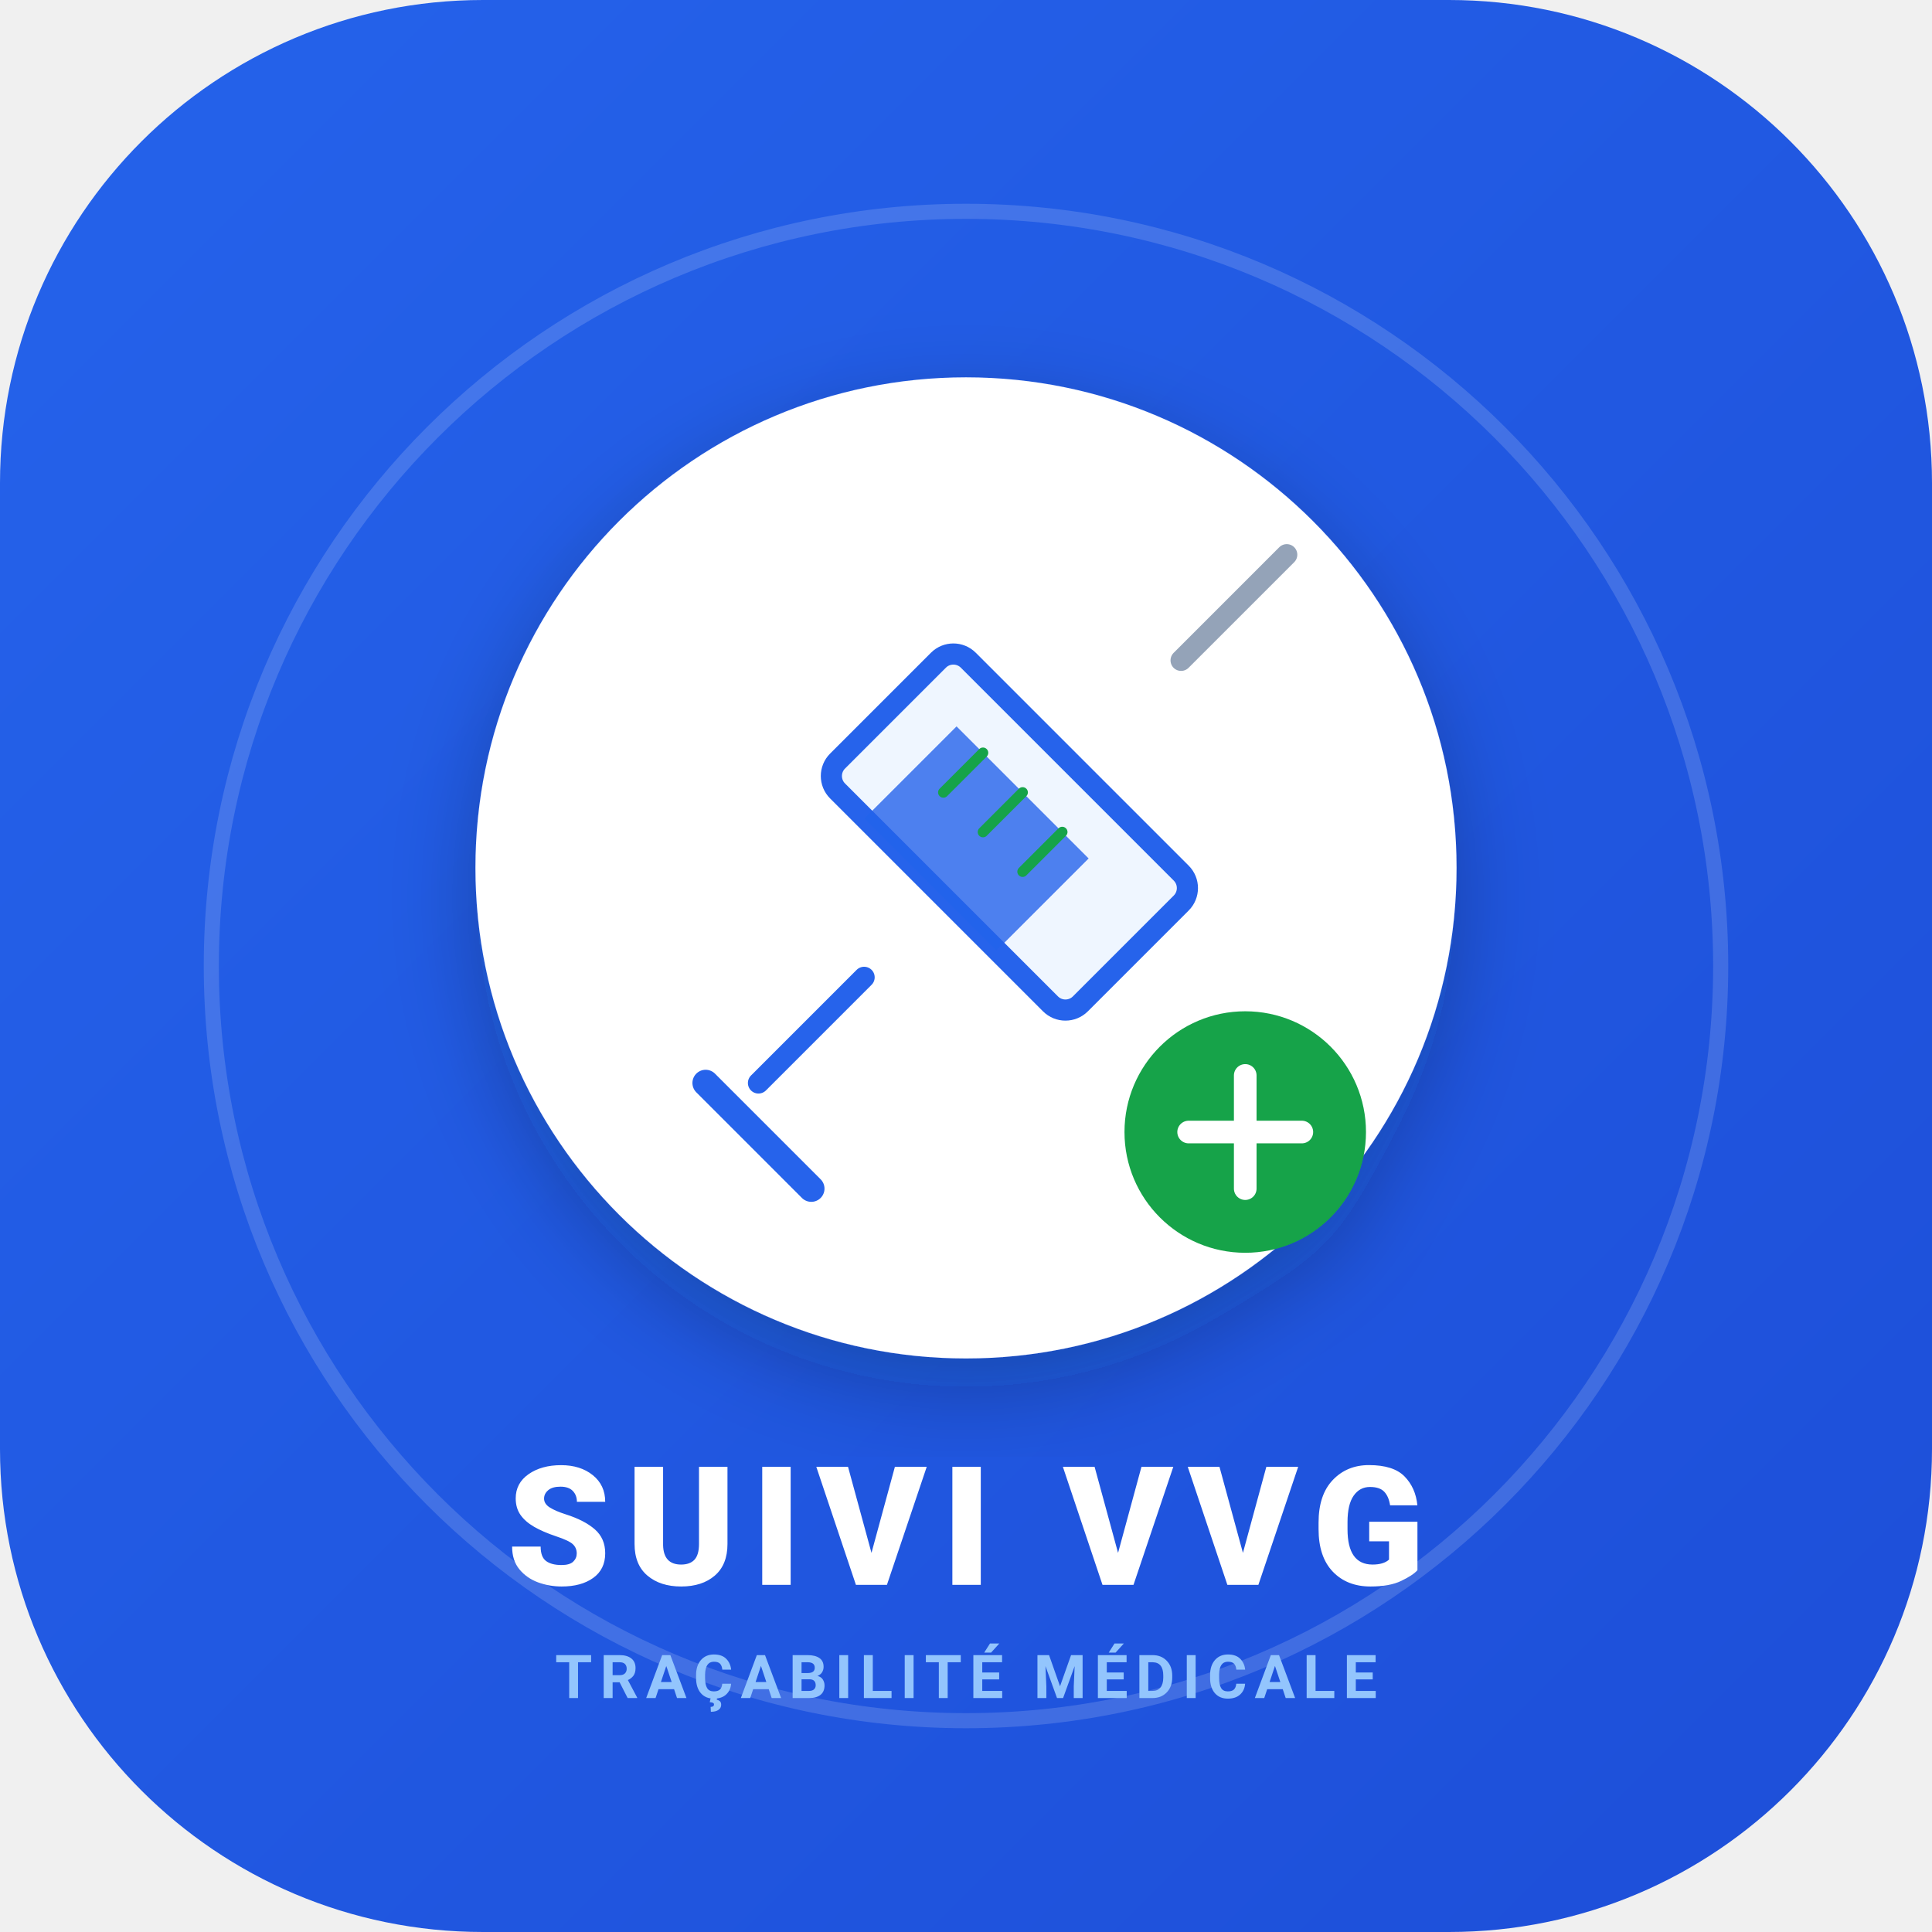
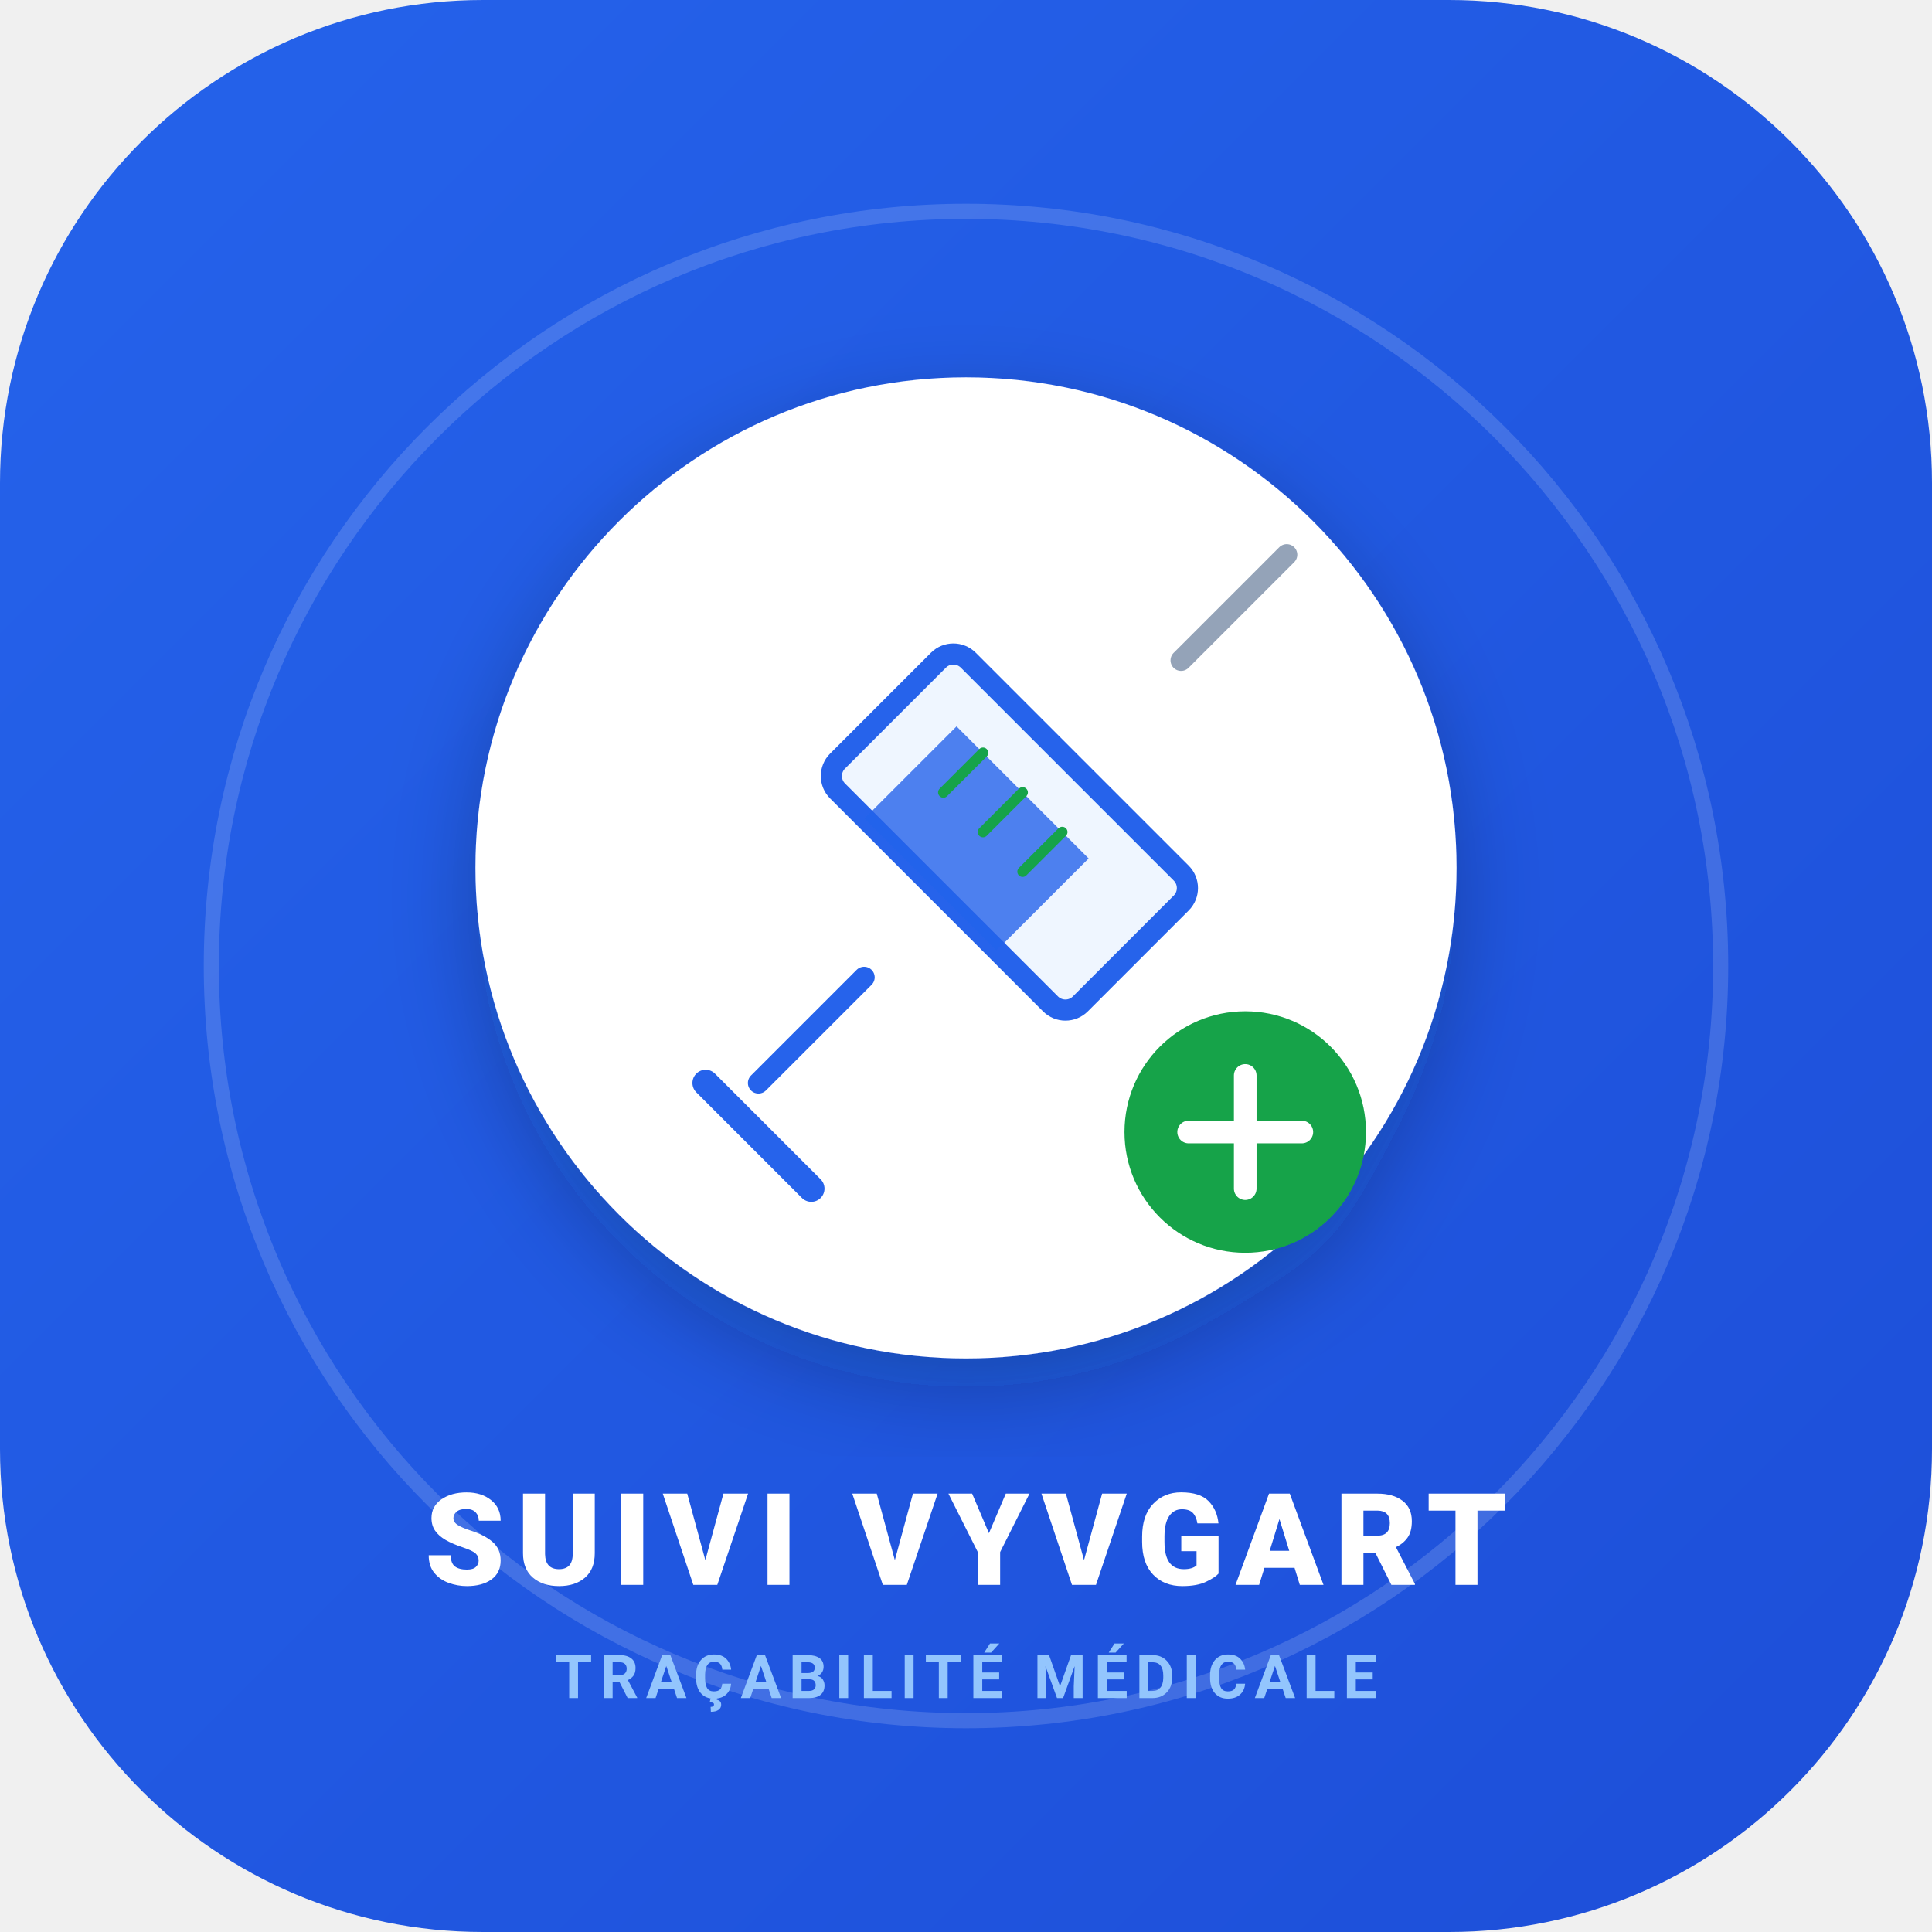
<svg xmlns="http://www.w3.org/2000/svg" viewBox="0 0 512 512" width="100%" height="100%">
  <defs>
    <linearGradient id="bgGrad" x1="0%" y1="0%" x2="100%" y2="100%">
      <stop offset="0%" stop-color="#2563eb" />
      <stop offset="100%" stop-color="#1d4ed8" />
    </linearGradient>
    <linearGradient id="needleGrad" x1="0%" y1="0%" x2="100%" y2="100%">
      <stop offset="0%" stop-color="#38bdf8" />
      <stop offset="100%" stop-color="#16a34a" />
    </linearGradient>
    <filter id="shadow" x="-10%" y="-10%" width="120%" height="120%">
      <feDropShadow dx="0" dy="8" stdDeviation="12" flood-color="#0f172a" flood-opacity="0.25" />
    </filter>
  </defs>
  <rect width="512" height="512" rx="128" fill="url(#bgGrad)" />
  <circle cx="256" cy="256" r="200" fill="none" stroke="#ffffff" stroke-width="4" stroke-opacity="0.15" />
  <g filter="url(#shadow)">
    <circle cx="256" cy="230" r="130" fill="#ffffff" />
    <g transform="translate(166, 140) scale(0.7)">
      <line x1="210" y1="50" x2="250" y2="10" stroke="#94a3b8" stroke-width="8" stroke-linecap="round" />
      <rect x="80" y="80" width="130" height="70" rx="8" transform="rotate(45 145 115)" fill="#eff6ff" stroke="#2563eb" stroke-width="8" />
      <path d="M 125,75 L 175,125 L 140,160 L 90,110 Z" fill="#2563eb" fill-opacity="0.8" />
      <line x1="120" y1="100" x2="135" y2="85" stroke="#16a34a" stroke-width="4" stroke-linecap="round" />
      <line x1="135" y1="115" x2="150" y2="100" stroke="#16a34a" stroke-width="4" stroke-linecap="round" />
      <line x1="150" y1="130" x2="165" y2="115" stroke="#16a34a" stroke-width="4" stroke-linecap="round" />
      <line x1="90" y1="170" x2="50" y2="210" stroke="#2563eb" stroke-width="8" stroke-linecap="round" />
      <line x1="30" y1="210" x2="70" y2="250" stroke="#2563eb" stroke-width="10" stroke-linecap="round" />
    </g>
    <circle cx="330" cy="300" r="32" fill="#16a34a" />
    <path d="M 330,285 L 330,315 M 315,300 L 345,300" stroke="#ffffff" stroke-width="6" stroke-linecap="round" />
  </g>
-   <text x="256" y="420" font-family="-apple-system, BlinkMacSystemFont, 'Segoe UI', Roboto, Helvetica, Arial, sans-serif" font-size="44" font-weight="900" fill="#ffffff" text-anchor="middle" letter-spacing="4">SUIVI VVG</text>
+   <text x="256" y="420" font-family="-apple-system, BlinkMacSystemFont, 'Segoe UI', Roboto, Helvetica, Arial, sans-serif" font-size="34" font-weight="900" fill="#ffffff" text-anchor="middle" letter-spacing="3">SUIVI VYVGART</text>
  <text x="256" y="450" font-family="-apple-system, BlinkMacSystemFont, 'Segoe UI', Roboto, Helvetica, Arial, sans-serif" font-size="16" font-weight="600" fill="#93c5fd" text-anchor="middle" letter-spacing="2">TRAÇABILITÉ MÉDICALE</text>
</svg>
